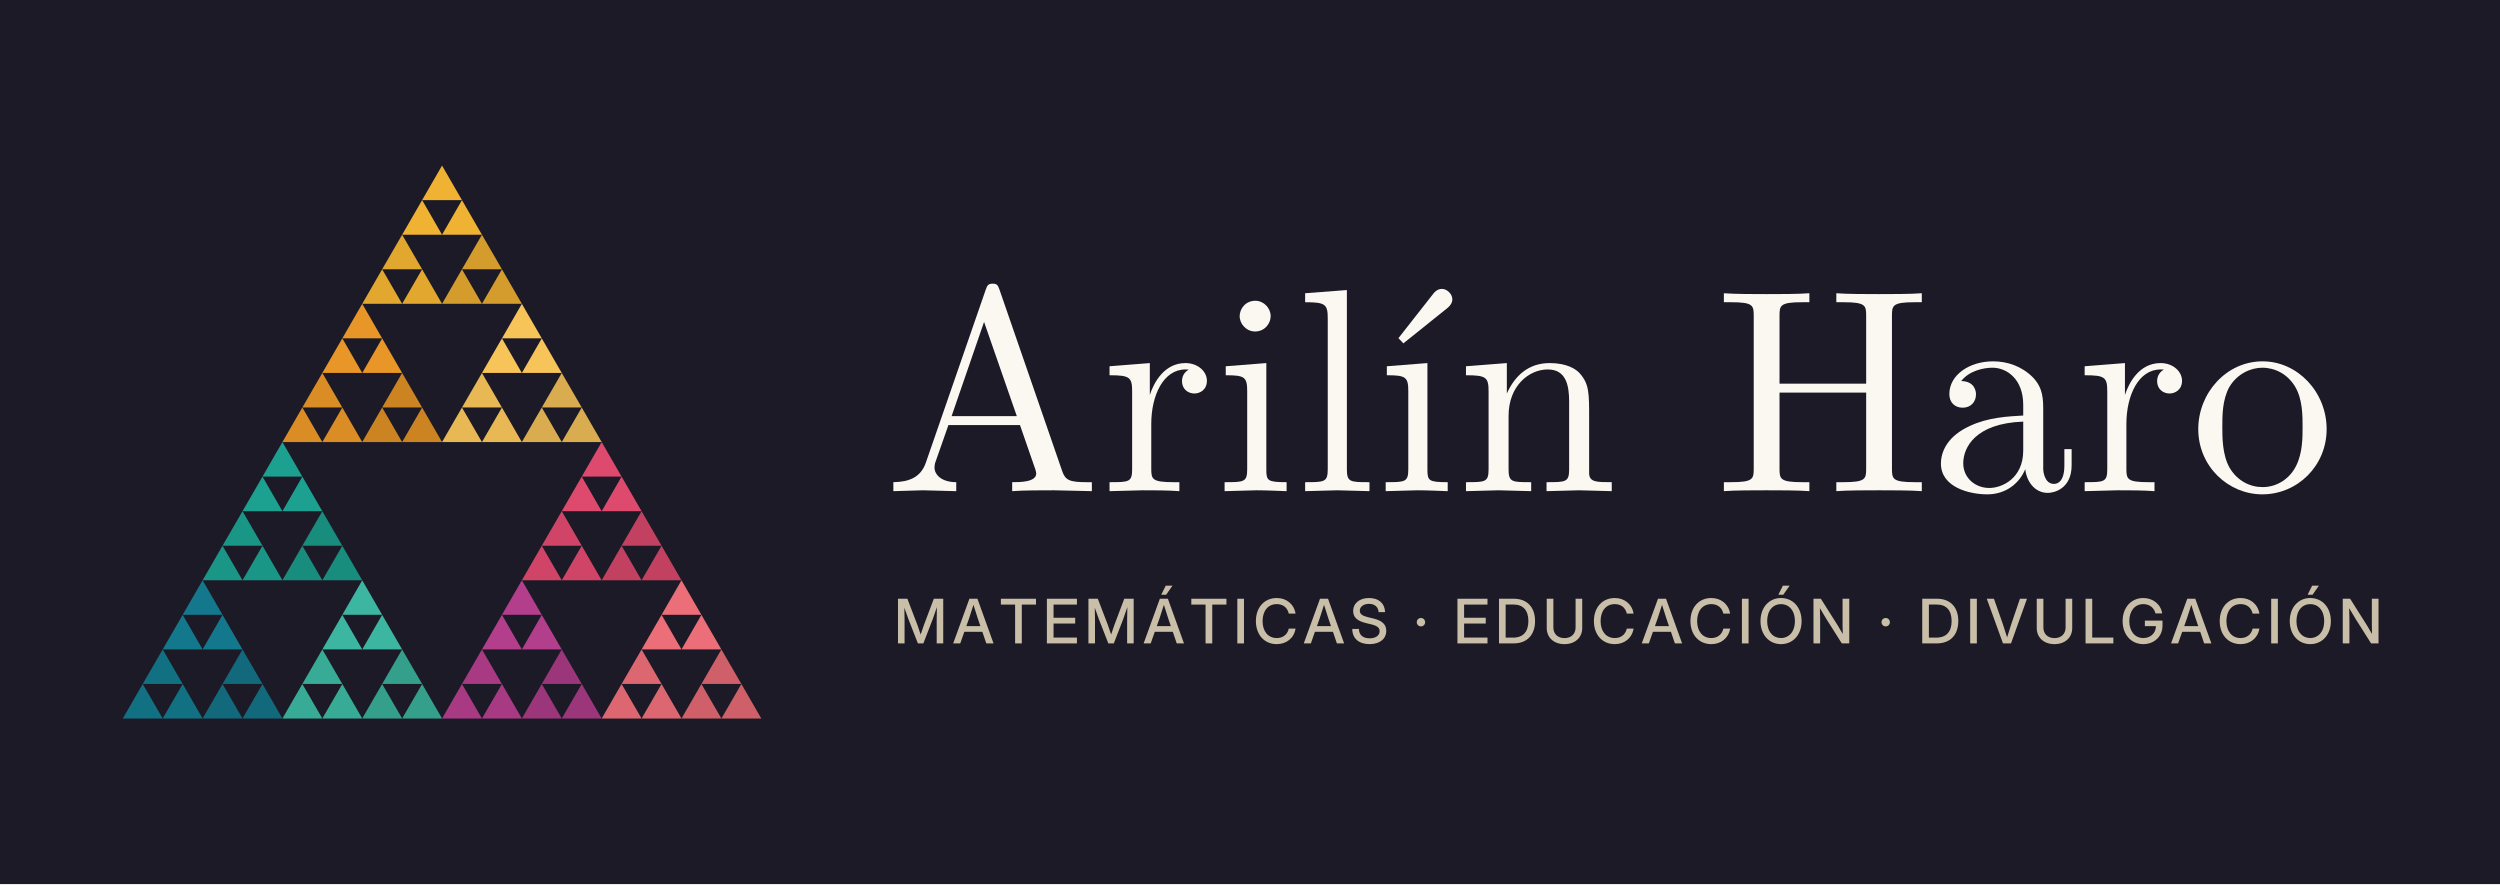
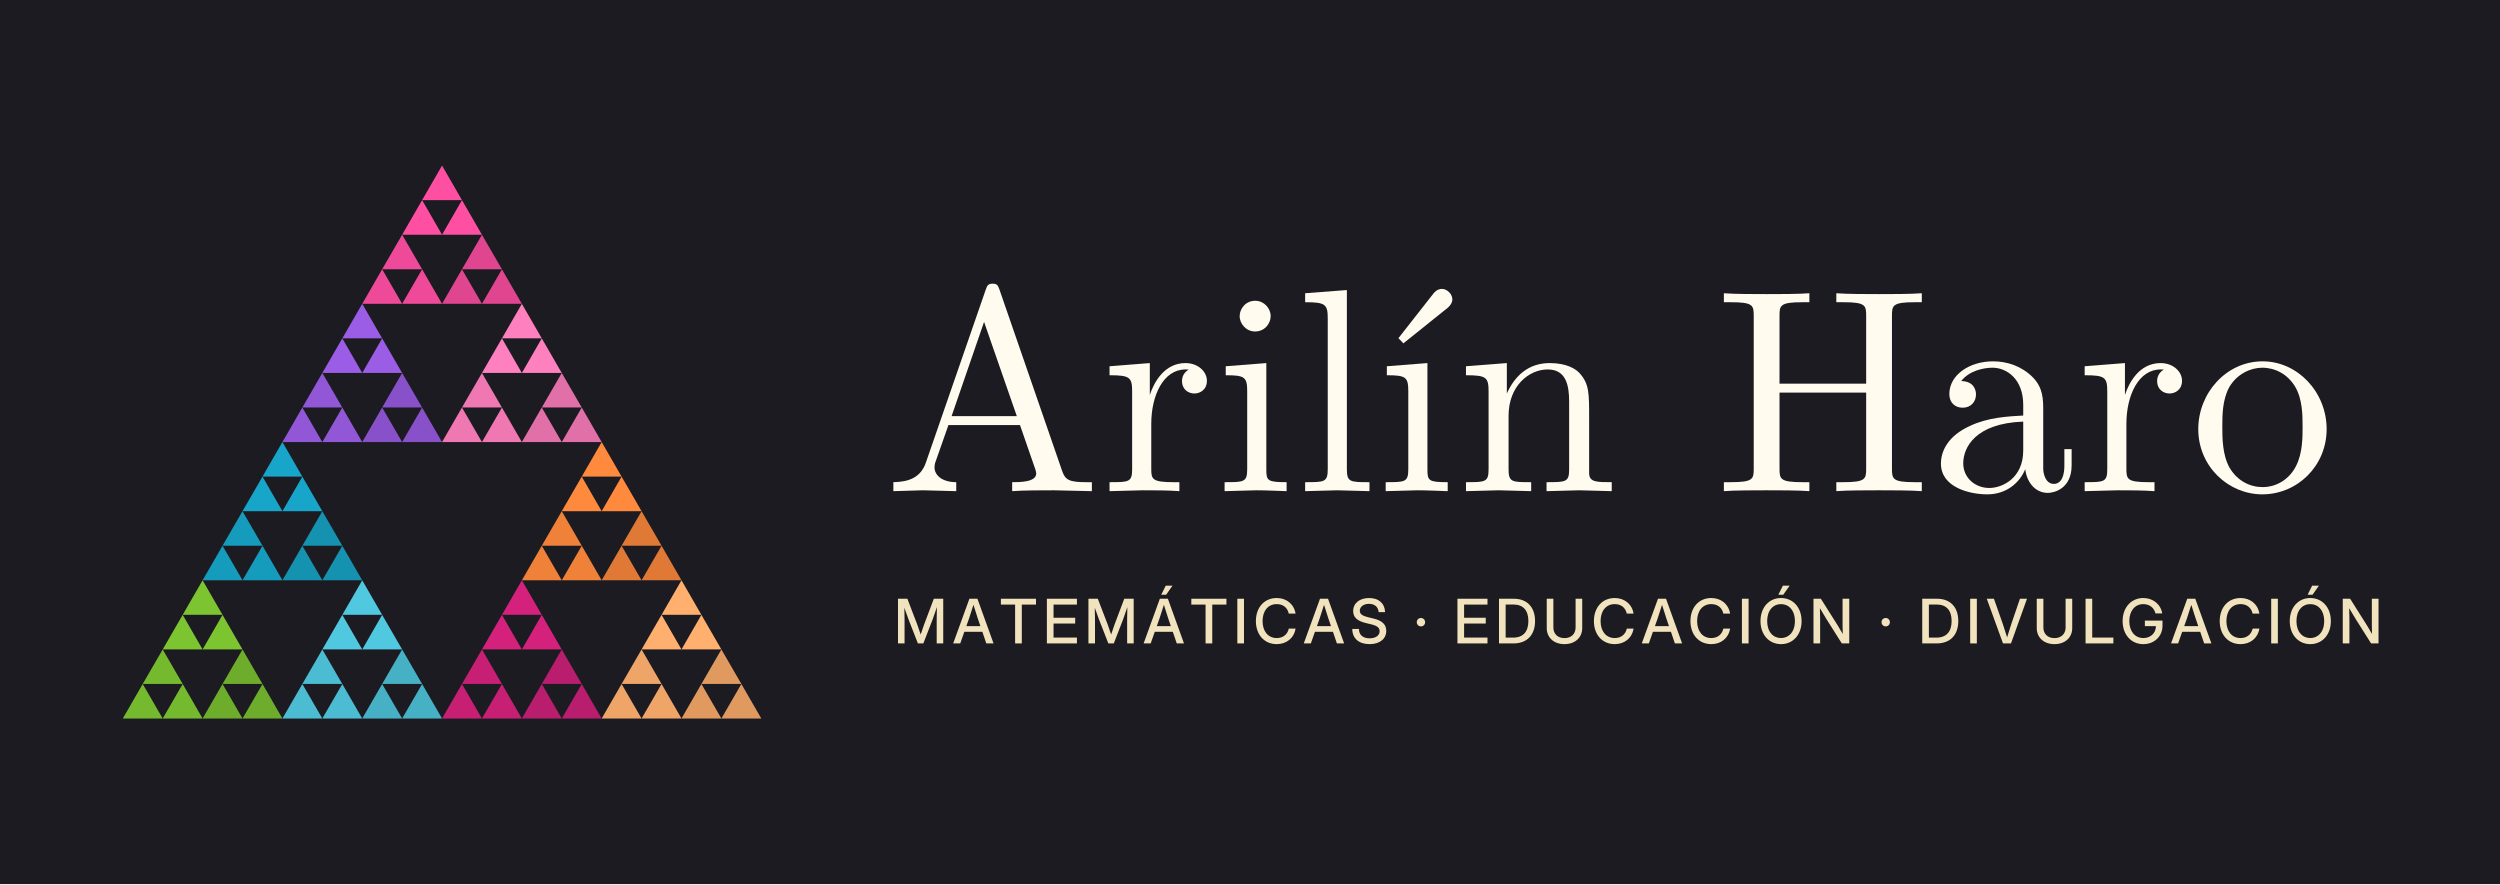
<svg xmlns="http://www.w3.org/2000/svg" viewBox="0 0 1018 360">
-   <rect width="1018" height="360" fill="#1c1a27" />
+   <rect width="1018" height="360" fill="#1c1b22" />
  <g transform="translate(50,67.4167) scale(2.6)">
    <g transform="translate(0,0)">
-       <path d="M46.88 5.41L50.00 0.00L53.12 5.41Z" fill="#f0b232" />
-       <path d="M43.75 10.83L46.88 5.41L50.00 10.83Z" fill="#f0b232" />
-       <path d="M50.00 10.83L53.12 5.41L56.25 10.83Z" fill="#f0b232" />
-       <path d="M40.62 16.24L43.75 10.83L46.88 16.24Z" fill="#e1a72f" />
-       <path d="M37.50 21.65L40.62 16.24L43.75 21.65Z" fill="#e1a72f" />
-       <path d="M43.75 21.65L46.88 16.24L50.00 21.65Z" fill="#e1a72f" />
-       <path d="M53.12 16.24L56.25 10.83L59.38 16.24Z" fill="#d39c2c" />
-       <path d="M50.00 21.65L53.12 16.24L56.25 21.65Z" fill="#d39c2c" />
-       <path d="M56.25 21.65L59.38 16.24L62.50 21.65Z" fill="#d39c2c" />
-       <path d="M34.38 27.06L37.50 21.65L40.62 27.06Z" fill="#e89628" />
-       <path d="M31.25 32.48L34.38 27.06L37.50 32.48Z" fill="#e89628" />
-       <path d="M37.50 32.48L40.62 27.06L43.75 32.48Z" fill="#e89628" />
-       <path d="M28.12 37.89L31.25 32.48L34.38 37.89Z" fill="#da8d25" />
-       <path d="M25.00 43.30L28.12 37.89L31.25 43.30Z" fill="#da8d25" />
-       <path d="M31.25 43.30L34.38 37.89L37.50 43.30Z" fill="#da8d25" />
-       <path d="M40.62 37.89L43.75 32.48L46.88 37.89Z" fill="#cc8423" />
-       <path d="M37.50 43.30L40.62 37.89L43.75 43.30Z" fill="#cc8423" />
-       <path d="M43.75 43.30L46.88 37.89L50.00 43.30Z" fill="#cc8423" />
-       <path d="M59.38 27.06L62.50 21.65L65.62 27.06Z" fill="#f7c45a" />
-       <path d="M56.25 32.48L59.38 27.06L62.50 32.48Z" fill="#f7c45a" />
-       <path d="M62.50 32.48L65.62 27.06L68.75 32.48Z" fill="#f7c45a" />
-       <path d="M53.12 37.89L56.25 32.48L59.38 37.89Z" fill="#e8b854" />
-       <path d="M50.00 43.30L53.12 37.89L56.25 43.30Z" fill="#e8b854" />
-       <path d="M56.25 43.30L59.38 37.89L62.50 43.30Z" fill="#e8b854" />
-       <path d="M65.62 37.89L68.75 32.48L71.88 37.89Z" fill="#d9ac4f" />
-       <path d="M62.50 43.30L65.62 37.89L68.75 43.30Z" fill="#d9ac4f" />
-       <path d="M68.75 43.30L71.88 37.89L75.00 43.30Z" fill="#d9ac4f" />
-       <path d="M21.88 48.71L25.00 43.30L28.12 48.71Z" fill="#1ca08f" />
-       <path d="M18.75 54.13L21.88 48.71L25.00 54.13Z" fill="#1ca08f" />
-       <path d="M25.00 54.13L28.12 48.71L31.25 54.13Z" fill="#1ca08f" />
-       <path d="M15.62 59.54L18.75 54.13L21.88 59.54Z" fill="#1a9686" />
-       <path d="M12.50 64.95L15.62 59.54L18.75 64.95Z" fill="#1a9686" />
-       <path d="M18.75 64.95L21.88 59.54L25.00 64.95Z" fill="#1a9686" />
-       <path d="M28.12 59.54L31.25 54.13L34.38 59.54Z" fill="#188c7d" />
-       <path d="M25.00 64.95L28.12 59.54L31.25 64.95Z" fill="#188c7d" />
-       <path d="M31.25 64.95L34.38 59.54L37.50 64.95Z" fill="#188c7d" />
-       <path d="M9.38 70.36L12.50 64.95L15.62 70.36Z" fill="#14788c" />
-       <path d="M6.25 75.78L9.38 70.36L12.50 75.78Z" fill="#14788c" />
-       <path d="M12.50 75.78L15.62 70.36L18.75 75.78Z" fill="#14788c" />
-       <path d="M3.12 81.19L6.25 75.78L9.38 81.19Z" fill="#127083" />
-       <path d="M0.00 86.60L3.12 81.19L6.25 86.60Z" fill="#127083" />
-       <path d="M6.25 86.60L9.38 81.19L12.50 86.60Z" fill="#127083" />
-       <path d="M15.62 81.19L18.75 75.78L21.88 81.19Z" fill="#11697b" />
-       <path d="M12.50 86.60L15.62 81.19L18.75 86.60Z" fill="#11697b" />
-       <path d="M18.75 86.60L21.88 81.19L25.00 86.60Z" fill="#11697b" />
-       <path d="M34.38 70.36L37.50 64.95L40.62 70.36Z" fill="#3cb6a0" />
-       <path d="M31.25 75.78L34.38 70.36L37.50 75.78Z" fill="#3cb6a0" />
-       <path d="M37.50 75.78L40.62 70.36L43.75 75.78Z" fill="#3cb6a0" />
-       <path d="M28.12 81.19L31.25 75.78L34.38 81.19Z" fill="#38ab96" />
-       <path d="M25.00 86.60L28.12 81.19L31.25 86.60Z" fill="#38ab96" />
-       <path d="M31.25 86.60L34.38 81.19L37.50 86.60Z" fill="#38ab96" />
-       <path d="M40.62 81.19L43.75 75.78L46.88 81.19Z" fill="#34a08c" />
-       <path d="M37.50 86.60L40.62 81.19L43.75 86.60Z" fill="#34a08c" />
-       <path d="M43.75 86.60L46.88 81.19L50.00 86.60Z" fill="#34a08c" />
-       <path d="M71.88 48.71L75.00 43.30L78.12 48.71Z" fill="#de4a6e" />
-       <path d="M68.75 54.13L71.88 48.71L75.00 54.13Z" fill="#de4a6e" />
-       <path d="M75.00 54.13L78.12 48.71L81.25 54.13Z" fill="#de4a6e" />
-       <path d="M65.62 59.54L68.75 54.13L71.88 59.54Z" fill="#d04567" />
-       <path d="M62.50 64.95L65.62 59.54L68.75 64.95Z" fill="#d04567" />
-       <path d="M68.75 64.95L71.88 59.54L75.00 64.95Z" fill="#d04567" />
-       <path d="M78.12 59.54L81.25 54.13L84.38 59.54Z" fill="#c34160" />
-       <path d="M75.00 64.95L78.12 59.54L81.25 64.95Z" fill="#c34160" />
-       <path d="M81.25 64.95L84.38 59.54L87.50 64.95Z" fill="#c34160" />
-       <path d="M59.38 70.36L62.50 64.95L65.62 70.36Z" fill="#b23e8c" />
-       <path d="M56.25 75.78L59.38 70.36L62.50 75.78Z" fill="#b23e8c" />
-       <path d="M62.50 75.78L65.62 70.36L68.75 75.78Z" fill="#b23e8c" />
-       <path d="M53.12 81.19L56.25 75.78L59.38 81.19Z" fill="#a73a83" />
-       <path d="M50.00 86.60L53.12 81.19L56.25 86.60Z" fill="#a73a83" />
-       <path d="M56.25 86.60L59.38 81.19L62.50 86.60Z" fill="#a73a83" />
-       <path d="M65.62 81.19L68.75 75.78L71.88 81.19Z" fill="#9c367b" />
-       <path d="M62.50 86.60L65.62 81.19L68.75 86.60Z" fill="#9c367b" />
-       <path d="M68.75 86.60L71.88 81.19L75.00 86.60Z" fill="#9c367b" />
-       <path d="M84.38 70.36L87.50 64.95L90.62 70.36Z" fill="#ec6e78" />
-       <path d="M81.25 75.78L84.38 70.36L87.50 75.78Z" fill="#ec6e78" />
-       <path d="M87.50 75.78L90.62 70.36L93.75 75.78Z" fill="#ec6e78" />
-       <path d="M78.12 81.19L81.25 75.78L84.38 81.19Z" fill="#dd6770" />
-       <path d="M75.00 86.60L78.12 81.19L81.25 86.60Z" fill="#dd6770" />
-       <path d="M81.25 86.60L84.38 81.19L87.50 86.60Z" fill="#dd6770" />
-       <path d="M90.62 81.19L93.75 75.78L96.88 81.19Z" fill="#cf6069" />
-       <path d="M87.50 86.60L90.62 81.19L93.75 86.60Z" fill="#cf6069" />
-       <path d="M93.75 86.60L96.88 81.19L100.00 86.60Z" fill="#cf6069" />
+       <path d="M46.88 5.41L50.00 0.00L53.12 5.41Z" fill="#ff4fa3" />
+       <path d="M43.75 10.83L46.88 5.41L50.00 10.83Z" fill="#ff4fa3" />
+       <path d="M50.00 10.83L53.12 5.41L56.25 10.83Z" fill="#ff4fa3" />
+       <path d="M40.62 16.24L43.75 10.83L46.88 16.24Z" fill="#ef4a99" />
+       <path d="M37.50 21.65L40.62 16.24L43.75 21.65Z" fill="#ef4a99" />
+       <path d="M43.75 21.65L46.88 16.24L50.00 21.65Z" fill="#ef4a99" />
+       <path d="M53.12 16.24L56.25 10.83L59.38 16.24Z" fill="#e0458f" />
+       <path d="M50.00 21.65L53.12 16.24L56.25 21.65Z" fill="#e0458f" />
+       <path d="M56.25 21.65L59.38 16.24L62.50 21.65Z" fill="#e0458f" />
+       <path d="M34.38 27.06L37.50 21.65L40.62 27.06Z" fill="#9b5de5" />
+       <path d="M31.25 32.48L34.38 27.06L37.50 32.48Z" fill="#9b5de5" />
+       <path d="M37.50 32.48L40.62 27.06L43.75 32.48Z" fill="#9b5de5" />
+       <path d="M28.12 37.89L31.25 32.48L34.38 37.89Z" fill="#9157d7" />
+       <path d="M25.00 43.30L28.12 37.89L31.25 43.30Z" fill="#9157d7" />
+       <path d="M31.25 43.30L34.38 37.89L37.50 43.30Z" fill="#9157d7" />
+       <path d="M40.62 37.89L43.75 32.48L46.88 37.89Z" fill="#8851c9" />
+       <path d="M37.50 43.30L40.62 37.89L43.75 43.30Z" fill="#8851c9" />
+       <path d="M43.75 43.30L46.88 37.89L50.00 43.30Z" fill="#8851c9" />
+       <path d="M59.38 27.06L62.50 21.65L65.62 27.06Z" fill="#ff80be" />
+       <path d="M56.25 32.48L59.38 27.06L62.50 32.48Z" fill="#ff80be" />
+       <path d="M62.50 32.48L65.62 27.06L68.75 32.48Z" fill="#ff80be" />
+       <path d="M53.12 37.89L56.25 32.48L59.38 37.89Z" fill="#ef78b2" />
+       <path d="M50.00 43.30L53.12 37.89L56.25 43.30Z" fill="#ef78b2" />
+       <path d="M56.25 43.30L59.38 37.89L62.50 43.30Z" fill="#ef78b2" />
+       <path d="M65.62 37.89L68.75 32.48L71.88 37.89Z" fill="#e070a7" />
+       <path d="M62.50 43.30L65.62 37.89L68.75 43.30Z" fill="#e070a7" />
+       <path d="M68.75 43.30L71.88 37.89L75.00 43.30Z" fill="#e070a7" />
+       <path d="M21.88 48.71L25.00 43.30L28.12 48.71Z" fill="#17a6c9" />
+       <path d="M18.75 54.13L21.88 48.71L25.00 54.13Z" fill="#17a6c9" />
+       <path d="M25.00 54.13L28.12 48.71L31.25 54.13Z" fill="#17a6c9" />
+       <path d="M15.62 59.54L18.75 54.13L21.88 59.54Z" fill="#159cbc" />
+       <path d="M12.50 64.95L15.62 59.54L18.75 64.95Z" fill="#159cbc" />
+       <path d="M18.75 64.95L21.88 59.54L25.00 64.95Z" fill="#159cbc" />
+       <path d="M28.12 59.54L31.25 54.13L34.38 59.54Z" fill="#1492b0" />
+       <path d="M25.00 64.95L28.12 59.54L31.25 64.95Z" fill="#1492b0" />
+       <path d="M31.25 64.95L34.38 59.54L37.50 64.95Z" fill="#1492b0" />
+       <path d="M9.38 70.36L12.50 64.95L15.62 70.36Z" fill="#7cc531" />
+       <path d="M6.25 75.78L9.38 70.36L12.50 75.78Z" fill="#7cc531" />
+       <path d="M12.50 75.78L15.62 70.36L18.75 75.78Z" fill="#7cc531" />
+       <path d="M3.12 81.19L6.25 75.78L9.38 81.19Z" fill="#74b92e" />
+       <path d="M0.00 86.60L3.12 81.19L6.25 86.60Z" fill="#74b92e" />
+       <path d="M6.25 86.60L9.38 81.19L12.50 86.60Z" fill="#74b92e" />
+       <path d="M15.62 81.19L18.75 75.78L21.88 81.19Z" fill="#6dad2b" />
+       <path d="M12.50 86.60L15.62 81.19L18.75 86.60Z" fill="#6dad2b" />
+       <path d="M18.75 86.60L21.88 81.19L25.00 86.60Z" fill="#6dad2b" />
+       <path d="M34.38 70.36L37.50 64.95L40.62 70.36Z" fill="#50c8e0" />
+       <path d="M31.25 75.78L34.38 70.36L37.50 75.78Z" fill="#50c8e0" />
+       <path d="M37.50 75.78L40.62 70.36L43.75 75.78Z" fill="#50c8e0" />
+       <path d="M28.12 81.19L31.25 75.78L34.38 81.19Z" fill="#4bbcd2" />
+       <path d="M25.00 86.60L28.12 81.19L31.25 86.60Z" fill="#4bbcd2" />
+       <path d="M31.25 86.60L34.38 81.19L37.50 86.60Z" fill="#4bbcd2" />
+       <path d="M40.62 81.19L43.75 75.78L46.88 81.19Z" fill="#46b0c5" />
+       <path d="M37.50 86.60L40.62 81.19L43.75 86.60Z" fill="#46b0c5" />
+       <path d="M43.75 86.60L46.88 81.19L50.00 86.60Z" fill="#46b0c5" />
+       <path d="M71.88 48.71L75.00 43.30L78.12 48.71Z" fill="#ff8a3d" />
+       <path d="M68.75 54.13L71.88 48.71L75.00 54.13Z" fill="#ff8a3d" />
+       <path d="M75.00 54.13L78.12 48.71L81.25 54.13Z" fill="#ff8a3d" />
+       <path d="M65.62 59.54L68.75 54.13L71.88 59.54Z" fill="#ef8139" />
+       <path d="M62.50 64.95L65.62 59.54L68.75 64.95Z" fill="#ef8139" />
+       <path d="M68.75 64.95L71.88 59.54L75.00 64.95Z" fill="#ef8139" />
+       <path d="M78.12 59.54L81.25 54.13L84.38 59.54Z" fill="#e07935" />
+       <path d="M75.00 64.95L78.12 59.54L81.25 64.95Z" fill="#e07935" />
+       <path d="M81.25 64.95L84.38 59.54L87.50 64.95Z" fill="#e07935" />
+       <path d="M59.38 70.36L62.50 64.95L65.62 70.36Z" fill="#d3217c" />
+       <path d="M56.25 75.78L59.38 70.36L62.50 75.78Z" fill="#d3217c" />
+       <path d="M62.50 75.78L65.62 70.36L68.75 75.78Z" fill="#d3217c" />
+       <path d="M53.12 81.19L56.25 75.78L59.38 81.19Z" fill="#c61f74" />
+       <path d="M50.00 86.60L53.12 81.19L56.25 86.60Z" fill="#c61f74" />
+       <path d="M56.25 86.60L59.38 81.19L62.50 86.60Z" fill="#c61f74" />
+       <path d="M65.62 81.19L68.75 75.78L71.88 81.19Z" fill="#b91d6d" />
+       <path d="M62.50 86.60L65.62 81.19L68.75 86.60Z" fill="#b91d6d" />
+       <path d="M68.75 86.60L71.88 81.19L75.00 86.60Z" fill="#b91d6d" />
+       <path d="M84.38 70.36L87.50 64.95L90.62 70.36Z" fill="#ffb06e" />
+       <path d="M81.25 75.78L84.38 70.36L87.50 75.78Z" fill="#ffb06e" />
+       <path d="M87.50 75.78L90.62 70.36L93.75 75.78Z" fill="#ffb06e" />
+       <path d="M78.12 81.19L81.25 75.78L84.38 81.19Z" fill="#efa567" />
+       <path d="M75.00 86.60L78.12 81.19L81.25 86.60Z" fill="#efa567" />
+       <path d="M81.25 86.60L84.38 81.19L87.50 86.60Z" fill="#efa567" />
+       <path d="M90.62 81.19L93.75 75.78L96.88 81.19Z" fill="#e09a60" />
+       <path d="M87.50 86.60L90.62 81.19L93.75 86.60Z" fill="#e09a60" />
+       <path d="M93.75 86.60L96.88 81.19L100.00 86.60Z" fill="#e09a60" />
    </g>
  </g>
-   <g fill="#fbf8f2">
+   <g fill="#fffbee">
    <path transform="translate(360.00,200.00) scale(0.118,-0.118)" d="M717 0V31H699C639 31 625 38 614 71L398 696C393 709 391 716 375 716C359 716 356 710 351 696L144 98C126 47 86 32 32 31V0L134 3L249 0V31C199 31 174 56 174 82C174 85 175 95 176 97L222 228H469L522 75C523 71 525 65 525 61C525 31 469 31 442 31V0C478 3 548 3 586 3ZM458 259H233L345 584Z" />
    <path transform="translate(448.50,200.00) scale(0.118,-0.118)" d="M364 381C364 413 333 442 290 442C217 442 181 375 167 332V442L28 431V400C98 400 106 393 106 344V76C106 31 95 31 28 31V0L142 3C182 3 229 3 269 0V31H248C174 31 172 42 172 78V232C172 331 214 420 290 420C297 420 299 420 301 419C298 418 278 406 278 380C278 352 299 337 321 337C339 337 364 349 364 381Z" />
    <path transform="translate(494.76,200.00) scale(0.118,-0.118)" d="M247 0V31C181 31 177 36 177 75V442L37 431V400C102 400 111 394 111 345V76C111 31 100 31 33 31V0L143 3C178 3 213 1 247 0ZM192 604C192 631 169 657 139 657C105 657 85 629 85 604C85 577 108 551 138 551C172 551 192 579 192 604Z" />
    <path transform="translate(527.56,200.00) scale(0.118,-0.118)" d="M255 0V31C188 31 177 31 177 76V694L33 683V652C103 652 111 645 111 596V76C111 31 100 31 33 31V0L144 3Z" />
    <path transform="translate(560.36,200.00) scale(0.118,-0.118)" d="M247 0V31C181 31 177 36 177 75V442L37 431V400C102 400 111 394 111 345V76C111 31 100 31 33 31V0L143 3C178 3 213 1 247 0ZM263 662C263 680 245 698 227 698C212 698 201 687 197 681L77 528L94 510L246 632C255 639 263 650 263 662Z" />
    <path transform="translate(593.17,200.00) scale(0.118,-0.118)" d="M535 0V31C483 31 458 31 457 61V252C457 338 457 369 426 405C412 422 379 442 321 442C248 442 201 399 173 337V442L32 431V400C102 400 110 393 110 344V76C110 31 99 31 32 31V0L145 3L257 0V31C190 31 179 31 179 76V260C179 364 250 420 314 420C377 420 388 366 388 309V76C388 31 377 31 310 31V0L423 3Z" />
    <path transform="translate(698.07,200.00) scale(0.118,-0.118)" d="M716 0V31H692C615 31 613 42 613 78V605C613 641 615 652 692 652H716V683C681 680 607 680 569 680C531 680 456 680 421 683V652H445C522 652 524 641 524 605V371H225V605C225 641 227 652 304 652H328V683C293 680 219 680 181 680C143 680 68 680 33 683V652H57C134 652 136 641 136 605V78C136 42 134 31 57 31H33V0C68 3 142 3 180 3C218 3 293 3 328 0V31H304C227 31 225 42 225 78V340H524V78C524 42 522 31 445 31H421V0C456 3 530 3 568 3C606 3 681 3 716 0Z" />
    <path transform="translate(786.57,200.00) scale(0.118,-0.118)" d="M483 89V145H458V89C458 31 433 25 422 25C389 25 385 70 385 75V275C385 317 385 356 349 393C310 432 260 448 212 448C130 448 61 401 61 335C61 305 81 288 107 288C135 288 153 308 153 334C153 346 148 379 102 380C129 415 178 426 210 426C259 426 316 387 316 298V261C265 258 195 255 132 225C57 191 32 139 32 95C32 14 129 -11 192 -11C258 -11 304 29 323 76C327 36 354 -6 401 -6C422 -6 483 8 483 89ZM316 140C316 45 244 11 199 11C150 11 109 46 109 96C109 151 151 234 316 240Z" />
    <path transform="translate(845.57,200.00) scale(0.118,-0.118)" d="M364 381C364 413 333 442 290 442C217 442 181 375 167 332V442L28 431V400C98 400 106 393 106 344V76C106 31 95 31 28 31V0L142 3C182 3 229 3 269 0V31H248C174 31 172 42 172 78V232C172 331 214 420 290 420C297 420 299 420 301 419C298 418 278 406 278 380C278 352 299 337 321 337C339 337 364 349 364 381Z" />
    <path transform="translate(891.83,200.00) scale(0.118,-0.118)" d="M471 214C471 342 371 448 250 448C125 448 28 339 28 214C28 85 132 -11 249 -11C370 -11 471 87 471 214ZM388 222C388 186 388 132 366 88C344 43 300 14 250 14C207 14 163 35 136 81C111 125 111 186 111 222C111 261 111 315 135 359C162 405 209 426 249 426C293 426 336 404 362 361C388 318 388 260 388 222Z" />
  </g>
-   <g fill="#c9bfa8">
+   <g fill="#f1e3bd">
    <path transform="translate(364.00,262.00) scale(0.01221,-0.01221)" d="M136 0H355V812C355 913 351 1055 348 1190C402 1036 452 894 483 812L800 0H982L1296 812C1328 897 1379 1049 1434 1211C1431 1070 1427 918 1427 812V0H1645V1490H1331L1002 617C976 541 927 400 893 297C859 400 810 541 783 617L449 1490H136Z" />
    <path transform="translate(387.94,262.00) scale(0.01221,-0.01221)" d="M16 0H252L388 387H989L1121 0H1362L825 1490H557ZM455 576 548 840C589 963 632 1094 692 1287C751 1094 793 963 834 840L924 576Z" />
    <path transform="translate(406.97,262.00) scale(0.01221,-0.01221)" d="M48 1295H523V0H746V1295H1219V1490H48Z" />
    <path transform="translate(424.63,262.00) scale(0.01221,-0.01221)" d="M136 0H1138V195H358V663H1080V856H358V1295H1138V1490H136Z" />
    <path transform="translate(441.55,262.00) scale(0.01221,-0.01221)" d="M136 0H355V812C355 913 351 1055 348 1190C402 1036 452 894 483 812L800 0H982L1296 812C1328 897 1379 1049 1434 1211C1431 1070 1427 918 1427 812V0H1645V1490H1331L1002 617C976 541 927 400 893 297C859 400 810 541 783 617L449 1490H136Z" />
    <path transform="translate(465.49,262.00) scale(0.01221,-0.01221)" d="M16 0H252L388 387H989L1121 0H1362L825 1490H557ZM455 576 548 840C589 963 632 1094 692 1287C751 1094 793 963 834 840L924 576ZM603 1624H767L979 1927H754Z" />
    <path transform="translate(484.52,262.00) scale(0.01221,-0.01221)" d="M48 1295H523V0H746V1295H1219V1490H48Z" />
    <path transform="translate(502.18,262.00) scale(0.01221,-0.01221)" d="M358 1490H136V0H358Z" />
    <path transform="translate(510.41,262.00) scale(0.01221,-0.01221)" d="M776 -24C1101 -24 1353 177 1404 494H1179C1132 292 980 179 778 179C484 179 304 407 304 744C304 1083 484 1311 778 1311C981 1311 1134 1197 1178 994H1404C1352 1312 1101 1514 776 1514C364 1514 81 1203 81 744C81 288 365 -24 776 -24Z" />
    <path transform="translate(530.70,262.00) scale(0.01221,-0.01221)" d="M16 0H252L388 387H989L1121 0H1362L825 1490H557ZM455 576 548 840C589 963 632 1094 692 1287C751 1094 793 963 834 840L924 576Z" />
    <path transform="translate(549.73,262.00) scale(0.01221,-0.01221)" d="M652 -24C990 -24 1209 152 1209 420C1209 633 1071 762 772 833L611 871C406 920 326 982 326 1090C326 1225 453 1320 633 1320C821 1320 943 1215 954 1044H1169C1160 1335 957 1514 636 1514C316 1514 105 1341 105 1079C105 873 237 748 538 677L701 638C908 589 987 523 987 408C987 263 854 170 652 170C429 170 298 286 297 483H75C75 168 295 -24 652 -24Z" />
    <path transform="translate(575.76,262.00) scale(0.01221,-0.01221)" d="M233 568C312 568 373 630 373 708C373 786 312 848 233 848C155 848 94 786 94 708C94 630 155 568 233 568Z" />
    <path transform="translate(591.81,262.00) scale(0.01221,-0.01221)" d="M136 0H1138V195H358V663H1080V856H358V1295H1138V1490H136Z" />
    <path transform="translate(608.73,262.00) scale(0.01221,-0.01221)" d="M618 0C1073 0 1339 284 1339 747C1339 1208 1072 1490 633 1490H136V0ZM358 193V1297H619C951 1297 1116 1092 1116 747C1116 400 951 193 604 193Z" />
    <path transform="translate(628.26,262.00) scale(0.01221,-0.01221)" d="M720 -24C1078 -24 1312 199 1312 510V1490H1091V528C1091 324 950 177 720 177C491 177 350 324 350 528V1490H129V510C129 199 362 -24 720 -24Z" />
    <path transform="translate(648.05,262.00) scale(0.01221,-0.01221)" d="M776 -24C1101 -24 1353 177 1404 494H1179C1132 292 980 179 778 179C484 179 304 407 304 744C304 1083 484 1311 778 1311C981 1311 1134 1197 1178 994H1404C1352 1312 1101 1514 776 1514C364 1514 81 1203 81 744C81 288 365 -24 776 -24Z" />
    <path transform="translate(668.33,262.00) scale(0.01221,-0.01221)" d="M16 0H252L388 387H989L1121 0H1362L825 1490H557ZM455 576 548 840C589 963 632 1094 692 1287C751 1094 793 963 834 840L924 576Z" />
    <path transform="translate(687.36,262.00) scale(0.01221,-0.01221)" d="M776 -24C1101 -24 1353 177 1404 494H1179C1132 292 980 179 778 179C484 179 304 407 304 744C304 1083 484 1311 778 1311C981 1311 1134 1197 1178 994H1404C1352 1312 1101 1514 776 1514C364 1514 81 1203 81 744C81 288 365 -24 776 -24Z" />
    <path transform="translate(707.65,262.00) scale(0.01221,-0.01221)" d="M358 1490H136V0H358Z" />
    <path transform="translate(715.88,262.00) scale(0.01221,-0.01221)" d="M766 -24C1163 -24 1452 288 1452 744C1452 1202 1163 1514 766 1514C369 1514 81 1202 81 744C81 289 369 -24 766 -24ZM766 179C509 179 304 381 304 744C304 1109 509 1311 766 1311C1023 1311 1229 1109 1229 744C1229 381 1023 179 766 179ZM677 1624H841L1054 1927H828Z" />
    <path transform="translate(736.79,262.00) scale(0.01221,-0.01221)" d="M136 0H358V806C358 872 357 1001 350 1176C449 1006 530 871 572 805L1081 0H1329V1490H1106V603C1106 549 1108 422 1112 314C1052 420 986 533 951 589L382 1490H136Z" />
    <path transform="translate(765.01,262.00) scale(0.01221,-0.01221)" d="M233 568C312 568 373 630 373 708C373 786 312 848 233 848C155 848 94 786 94 708C94 630 155 568 233 568Z" />
    <path transform="translate(781.07,262.00) scale(0.01221,-0.01221)" d="M618 0C1073 0 1339 284 1339 747C1339 1208 1072 1490 633 1490H136V0ZM358 193V1297H619C951 1297 1116 1092 1116 747C1116 400 951 193 604 193Z" />
    <path transform="translate(800.60,262.00) scale(0.01221,-0.01221)" d="M358 1490H136V0H358Z" />
    <path transform="translate(808.82,262.00) scale(0.01221,-0.01221)" d="M557 0H824L1357 1490H1122L835 650C799 542 754 398 694 202C632 398 586 542 550 650L255 1490H16Z" />
    <path transform="translate(827.79,262.00) scale(0.01221,-0.01221)" d="M720 -24C1078 -24 1312 199 1312 510V1490H1091V528C1091 324 950 177 720 177C491 177 350 324 350 528V1490H129V510C129 199 362 -24 720 -24Z" />
    <path transform="translate(847.58,262.00) scale(0.01221,-0.01221)" d="M136 0H1063V195H358V1490H136Z" />
    <path transform="translate(863.34,262.00) scale(0.01221,-0.01221)" d="M771 -24C1137 -24 1411 235 1411 590V761H823V576H1192C1190 339 1008 179 774 179C491 179 304 406 304 744C304 1084 490 1311 773 1311C978 1311 1134 1186 1176 1002H1401C1354 1305 1094 1514 770 1514C371 1514 81 1203 81 744C81 292 367 -24 771 -24Z" />
    <path transform="translate(883.85,262.00) scale(0.01221,-0.01221)" d="M16 0H252L388 387H989L1121 0H1362L825 1490H557ZM455 576 548 840C589 963 632 1094 692 1287C751 1094 793 963 834 840L924 576Z" />
    <path transform="translate(902.88,262.00) scale(0.01221,-0.01221)" d="M776 -24C1101 -24 1353 177 1404 494H1179C1132 292 980 179 778 179C484 179 304 407 304 744C304 1083 484 1311 778 1311C981 1311 1134 1197 1178 994H1404C1352 1312 1101 1514 776 1514C364 1514 81 1203 81 744C81 288 365 -24 776 -24Z" />
    <path transform="translate(923.17,262.00) scale(0.01221,-0.01221)" d="M358 1490H136V0H358Z" />
    <path transform="translate(931.40,262.00) scale(0.01221,-0.01221)" d="M766 -24C1163 -24 1452 288 1452 744C1452 1202 1163 1514 766 1514C369 1514 81 1202 81 744C81 289 369 -24 766 -24ZM766 179C509 179 304 381 304 744C304 1109 509 1311 766 1311C1023 1311 1229 1109 1229 744C1229 381 1023 179 766 179ZM677 1624H841L1054 1927H828Z" />
    <path transform="translate(952.31,262.00) scale(0.01221,-0.01221)" d="M136 0H358V806C358 872 357 1001 350 1176C449 1006 530 871 572 805L1081 0H1329V1490H1106V603C1106 549 1108 422 1112 314C1052 420 986 533 951 589L382 1490H136Z" />
  </g>
</svg>
